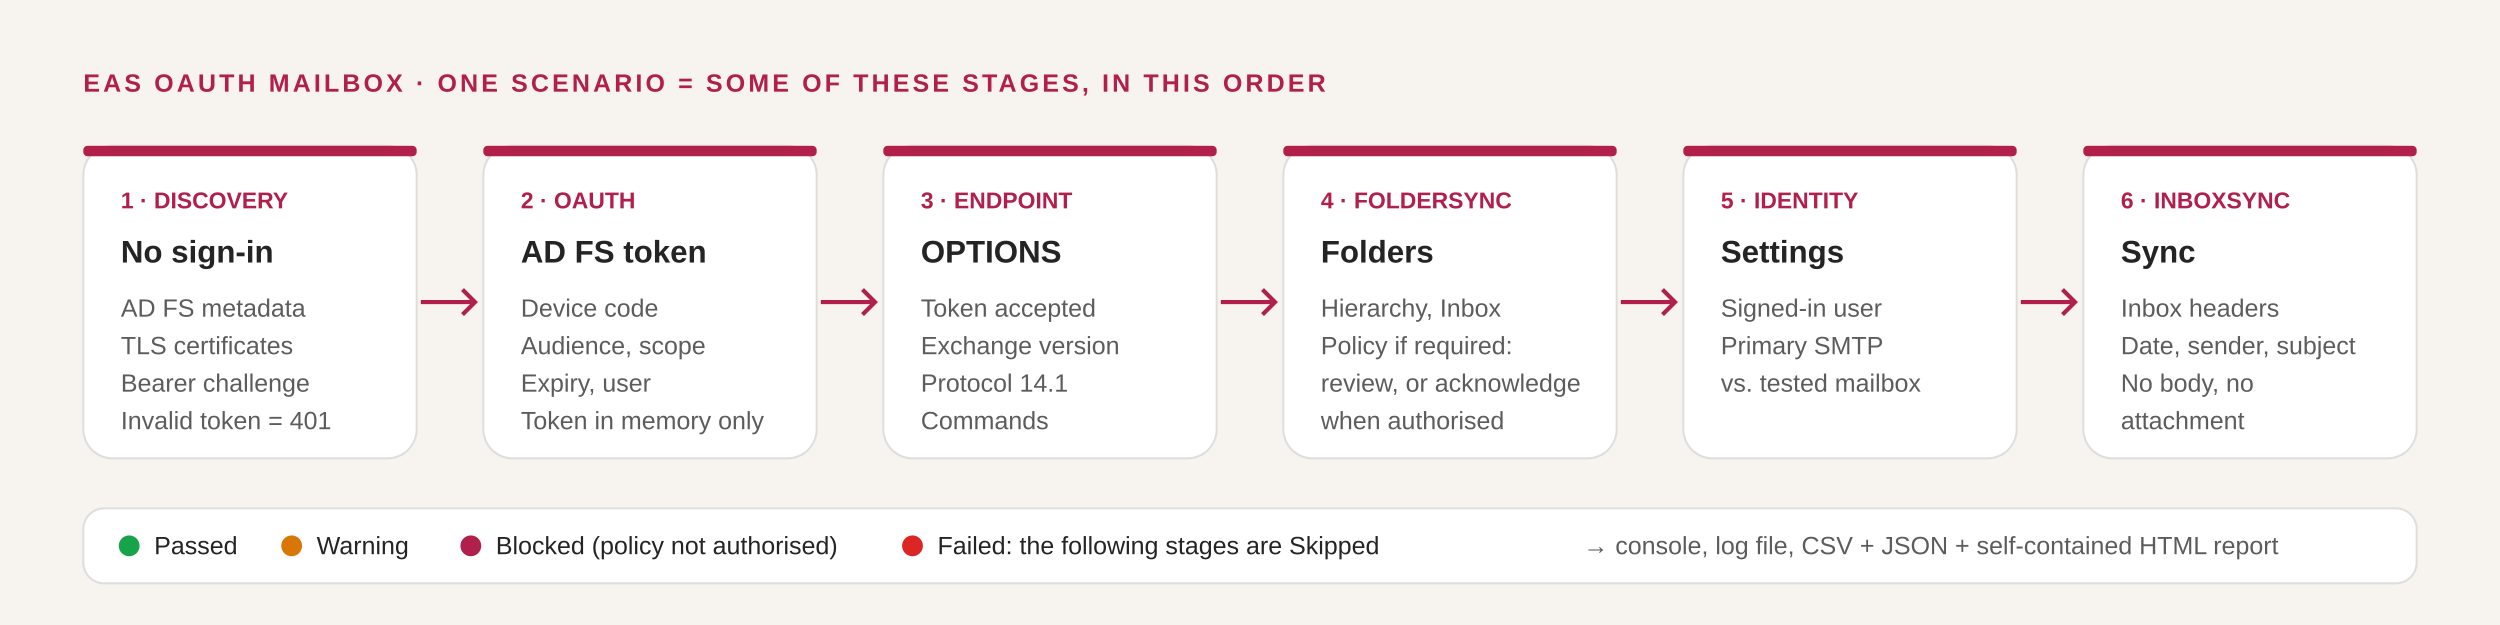
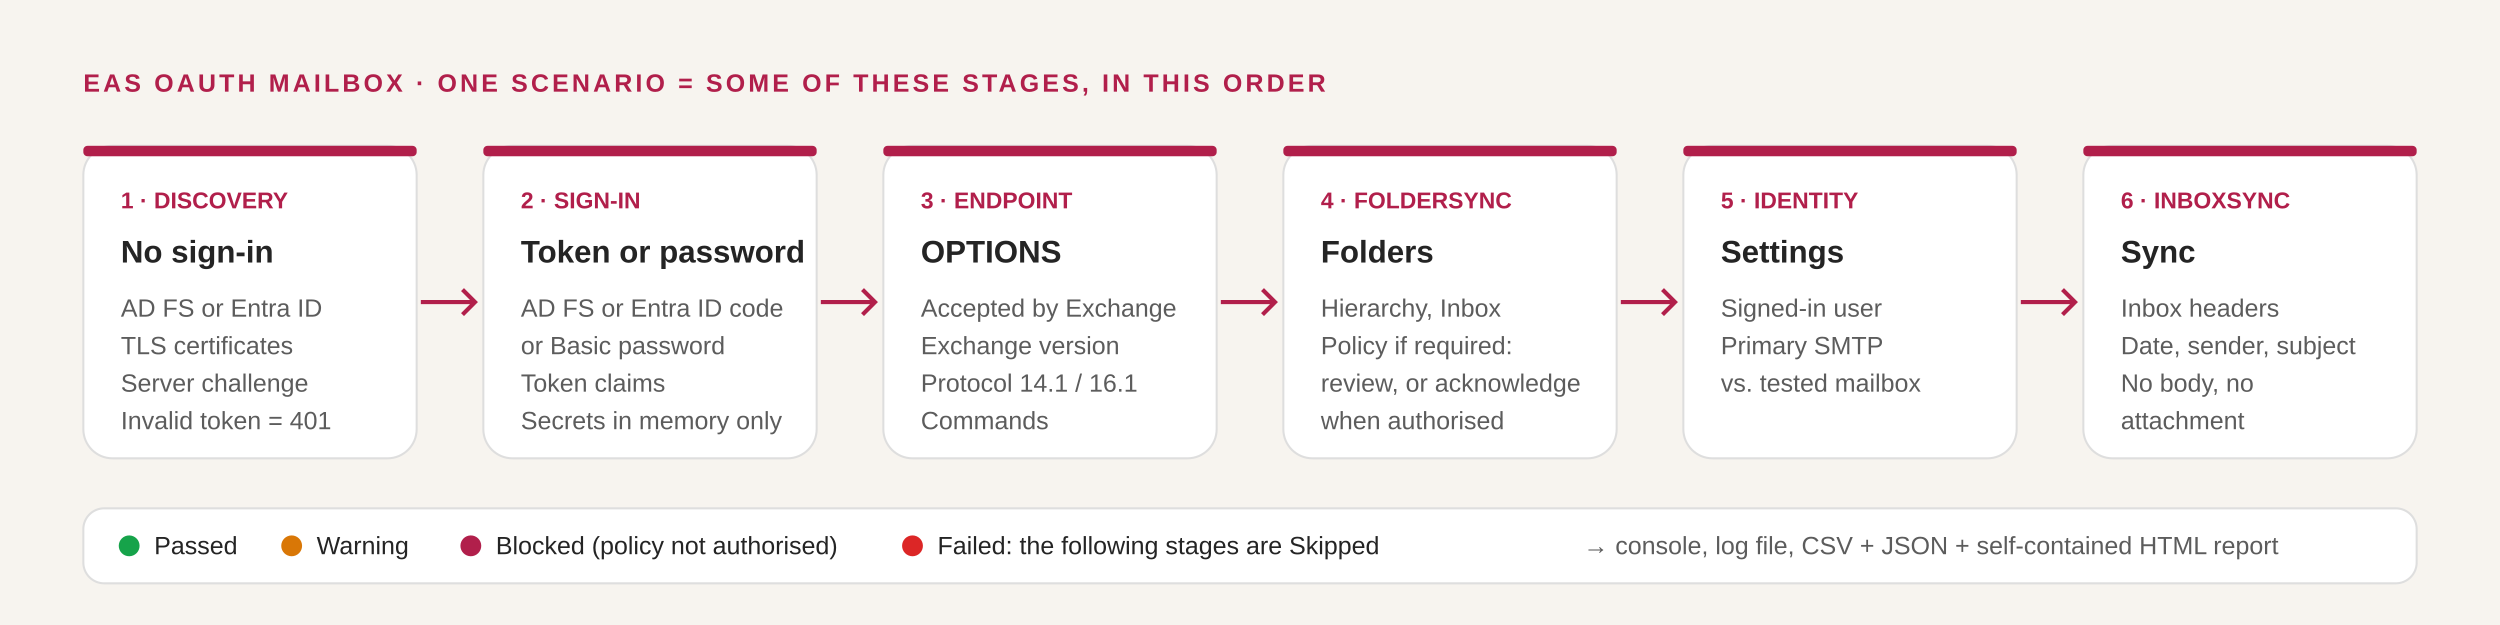
<svg xmlns="http://www.w3.org/2000/svg" width="1200" height="300" viewBox="0 0 1200 300" font-family="Segoe UI, Arial, sans-serif">
  <rect width="1200" height="300" fill="#f7f4ef" />
  <text x="40" y="44" fill="#b11f4b" font-size="12" font-weight="700" letter-spacing="1.5">EAS OAUTH MAILBOX  ·  ONE SCENARIO = SOME OF THESE STAGES, IN THIS ORDER</text>
  <g stroke="#dedede" fill="#ffffff">
    <rect x="40" y="70" width="160" height="150" rx="14" />
    <rect x="232" y="70" width="160" height="150" rx="14" />
    <rect x="424" y="70" width="160" height="150" rx="14" />
    <rect x="616" y="70" width="160" height="150" rx="14" />
    <rect x="808" y="70" width="160" height="150" rx="14" />
    <rect x="1000" y="70" width="160" height="150" rx="14" />
  </g>
  <g fill="#b11f4b">
    <rect x="40" y="70" width="160" height="5" rx="2" />
    <rect x="232" y="70" width="160" height="5" rx="2" />
    <rect x="424" y="70" width="160" height="5" rx="2" />
    <rect x="616" y="70" width="160" height="5" rx="2" />
    <rect x="808" y="70" width="160" height="5" rx="2" />
    <rect x="1000" y="70" width="160" height="5" rx="2" />
  </g>
  <g font-size="11" font-weight="700" fill="#b11f4b">
    <text x="58" y="100">1 · DISCOVERY</text>
-     <text x="250" y="100">2 · OAUTH</text>
+     <text x="250" y="100">2 · SIGN-IN</text>
    <text x="442" y="100">3 · ENDPOINT</text>
    <text x="634" y="100">4 · FOLDERSYNC</text>
    <text x="826" y="100">5 · IDENTITY</text>
    <text x="1018" y="100">6 · INBOXSYNC</text>
  </g>
  <g font-size="15" font-weight="600" fill="#242424">
    <text x="58" y="126">No sign-in</text>
-     <text x="250" y="126">AD FS token</text>
+     <text x="250" y="126">Token or password</text>
    <text x="442" y="126">OPTIONS</text>
    <text x="634" y="126">Folders</text>
    <text x="826" y="126">Settings</text>
    <text x="1018" y="126">Sync</text>
  </g>
  <g font-size="12" fill="#5c5c5c">
-     <text x="58" y="152">AD FS metadata</text>
+     <text x="58" y="152">AD FS or Entra ID</text>
    <text x="58" y="170">TLS certificates</text>
-     <text x="58" y="188">Bearer challenge</text>
+     <text x="58" y="188">Server challenge</text>
    <text x="58" y="206">Invalid token = 401</text>
-     <text x="250" y="152">Device code</text>
-     <text x="250" y="170">Audience, scope</text>
-     <text x="250" y="188">Expiry, user</text>
-     <text x="250" y="206">Token in memory only</text>
-     <text x="442" y="152">Token accepted</text>
+     <text x="250" y="152">AD FS or Entra ID code</text>
+     <text x="250" y="170">or Basic password</text>
+     <text x="250" y="188">Token claims</text>
+     <text x="250" y="206">Secrets in memory only</text>
+     <text x="442" y="152">Accepted by Exchange</text>
    <text x="442" y="170">Exchange version</text>
-     <text x="442" y="188">Protocol 14.1</text>
+     <text x="442" y="188">Protocol 14.1 / 16.1</text>
    <text x="442" y="206">Commands</text>
    <text x="634" y="152">Hierarchy, Inbox</text>
    <text x="634" y="170">Policy if required:</text>
    <text x="634" y="188">review, or acknowledge</text>
    <text x="634" y="206">when authorised</text>
    <text x="826" y="152">Signed-in user</text>
    <text x="826" y="170">Primary SMTP</text>
    <text x="826" y="188">vs. tested mailbox</text>
    <text x="1018" y="152">Inbox headers</text>
    <text x="1018" y="170">Date, sender, subject</text>
    <text x="1018" y="188">No body, no</text>
    <text x="1018" y="206">attachment</text>
  </g>
  <g stroke="#b11f4b" stroke-width="2" fill="none">
    <path d="M202 145h26M222 139l6 6-6 6" />
    <path d="M394 145h26M414 139l6 6-6 6" />
    <path d="M586 145h26M606 139l6 6-6 6" />
    <path d="M778 145h26M798 139l6 6-6 6" />
    <path d="M970 145h26M990 139l6 6-6 6" />
  </g>
  <g font-size="12" fill="#242424">
    <rect x="40" y="244" width="1120" height="36" rx="10" fill="#ffffff" stroke="#dedede" />
    <circle cx="62" cy="262" r="5" fill="#16a34a" />
    <text x="74" y="266">Passed</text>
    <circle cx="140" cy="262" r="5" fill="#d97706" />
    <text x="152" y="266">Warning</text>
    <circle cx="226" cy="262" r="5" fill="#b11f4b" />
    <text x="238" y="266">Blocked (policy not authorised)</text>
    <circle cx="438" cy="262" r="5" fill="#dc2626" />
    <text x="450" y="266">Failed: the following stages are Skipped</text>
    <text x="760" y="266" fill="#5c5c5c">→ console, log file, CSV + JSON + self-contained HTML report</text>
  </g>
</svg>
